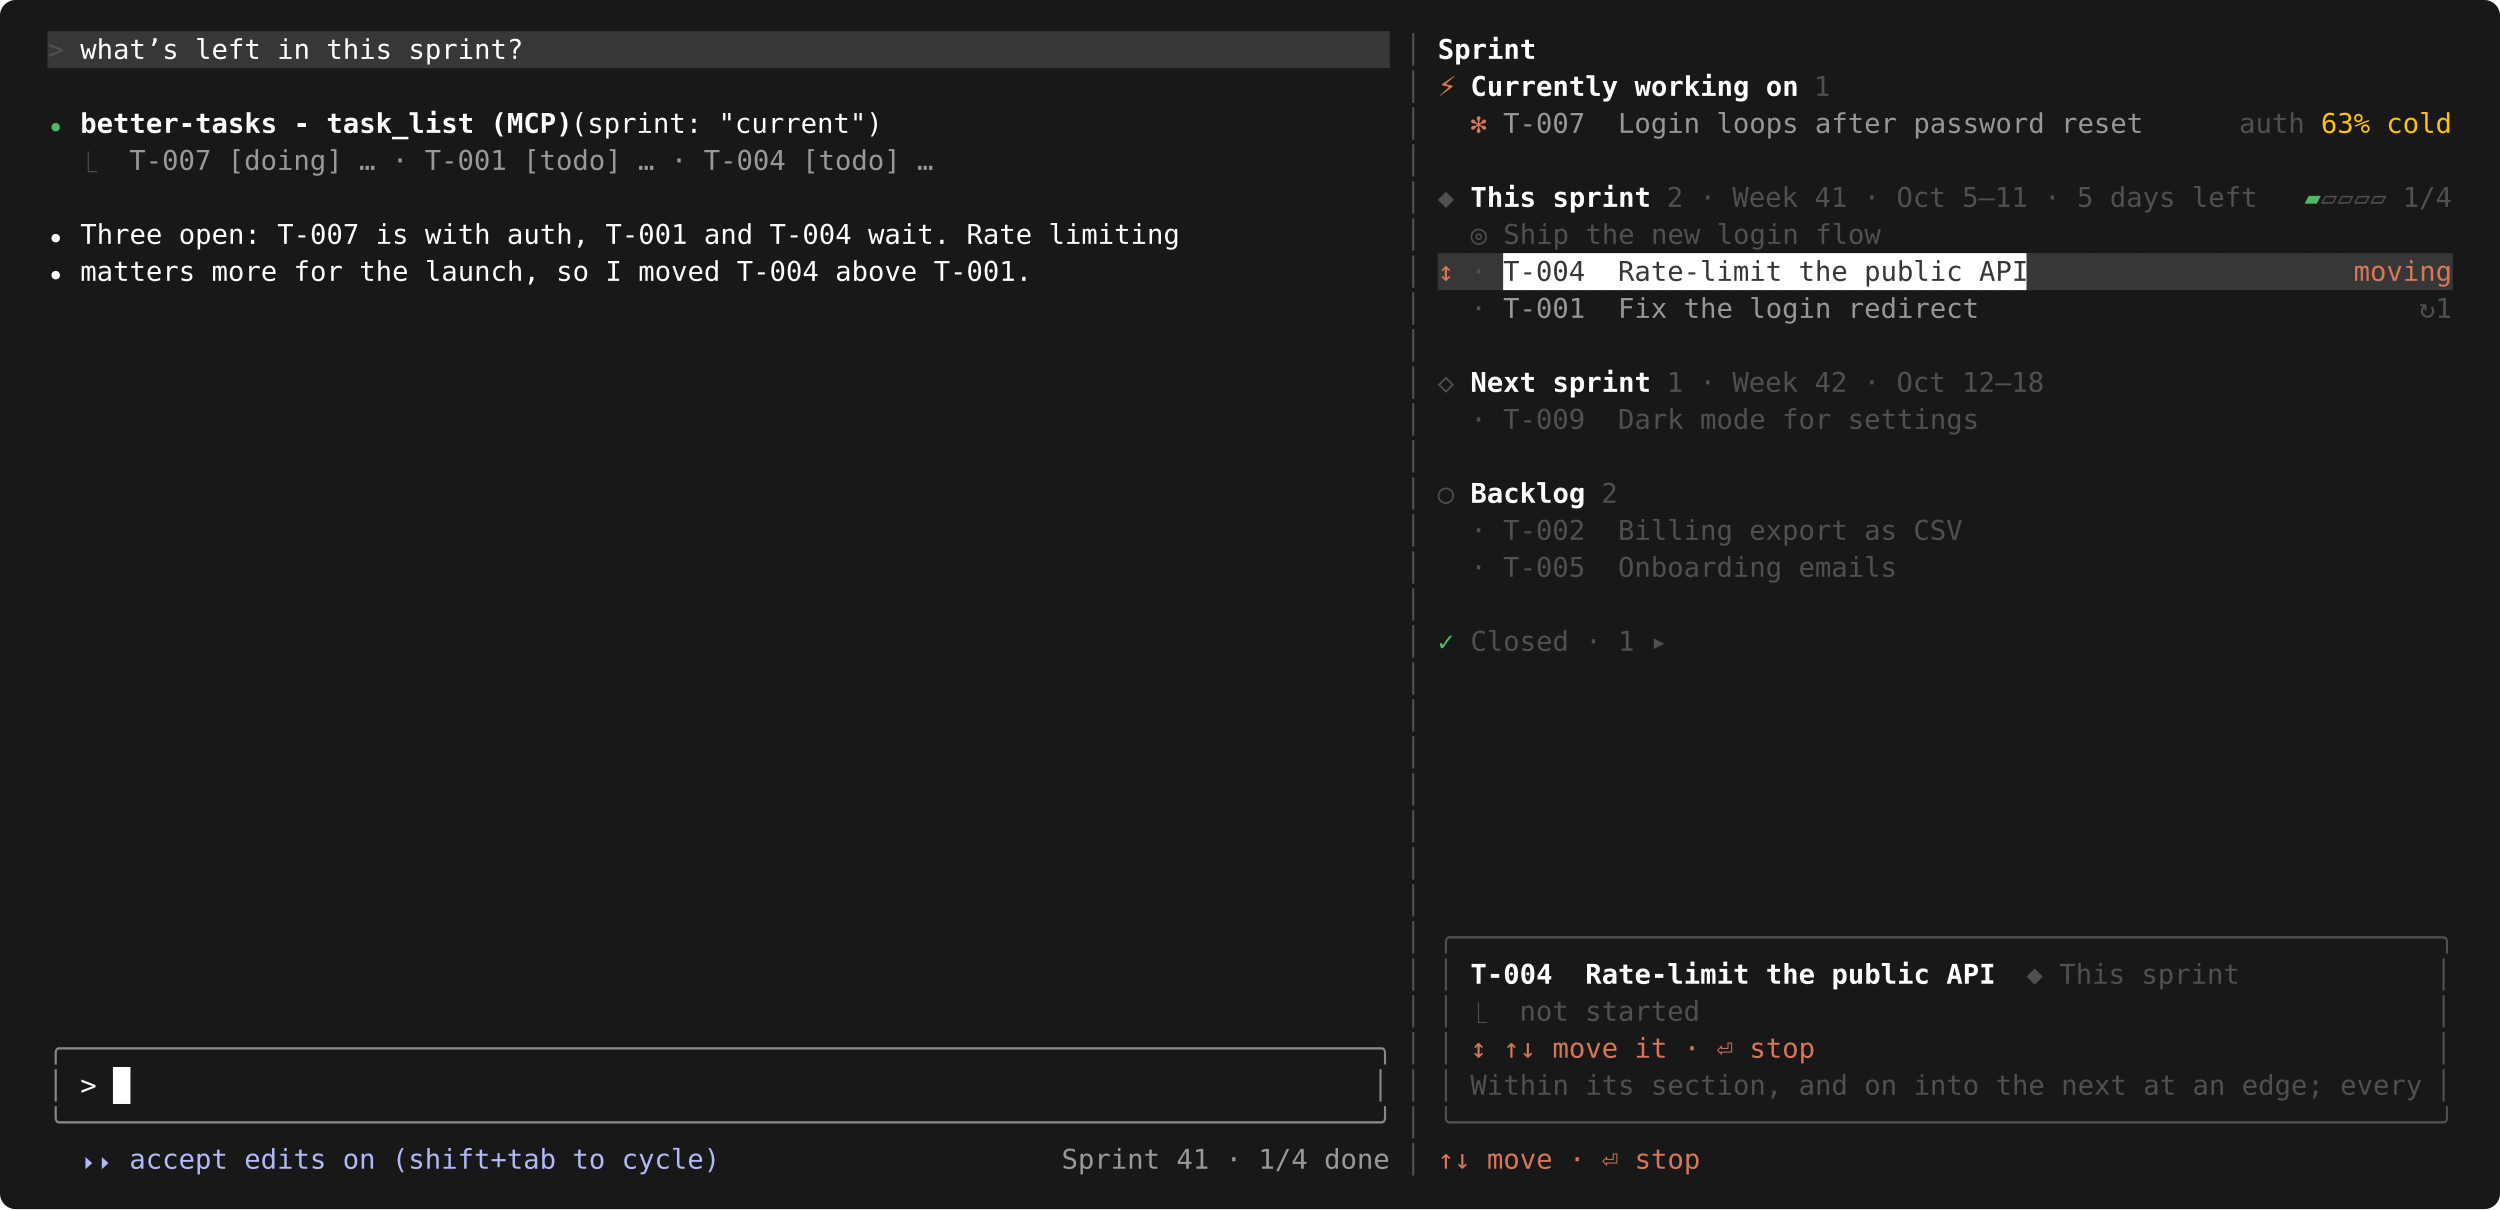
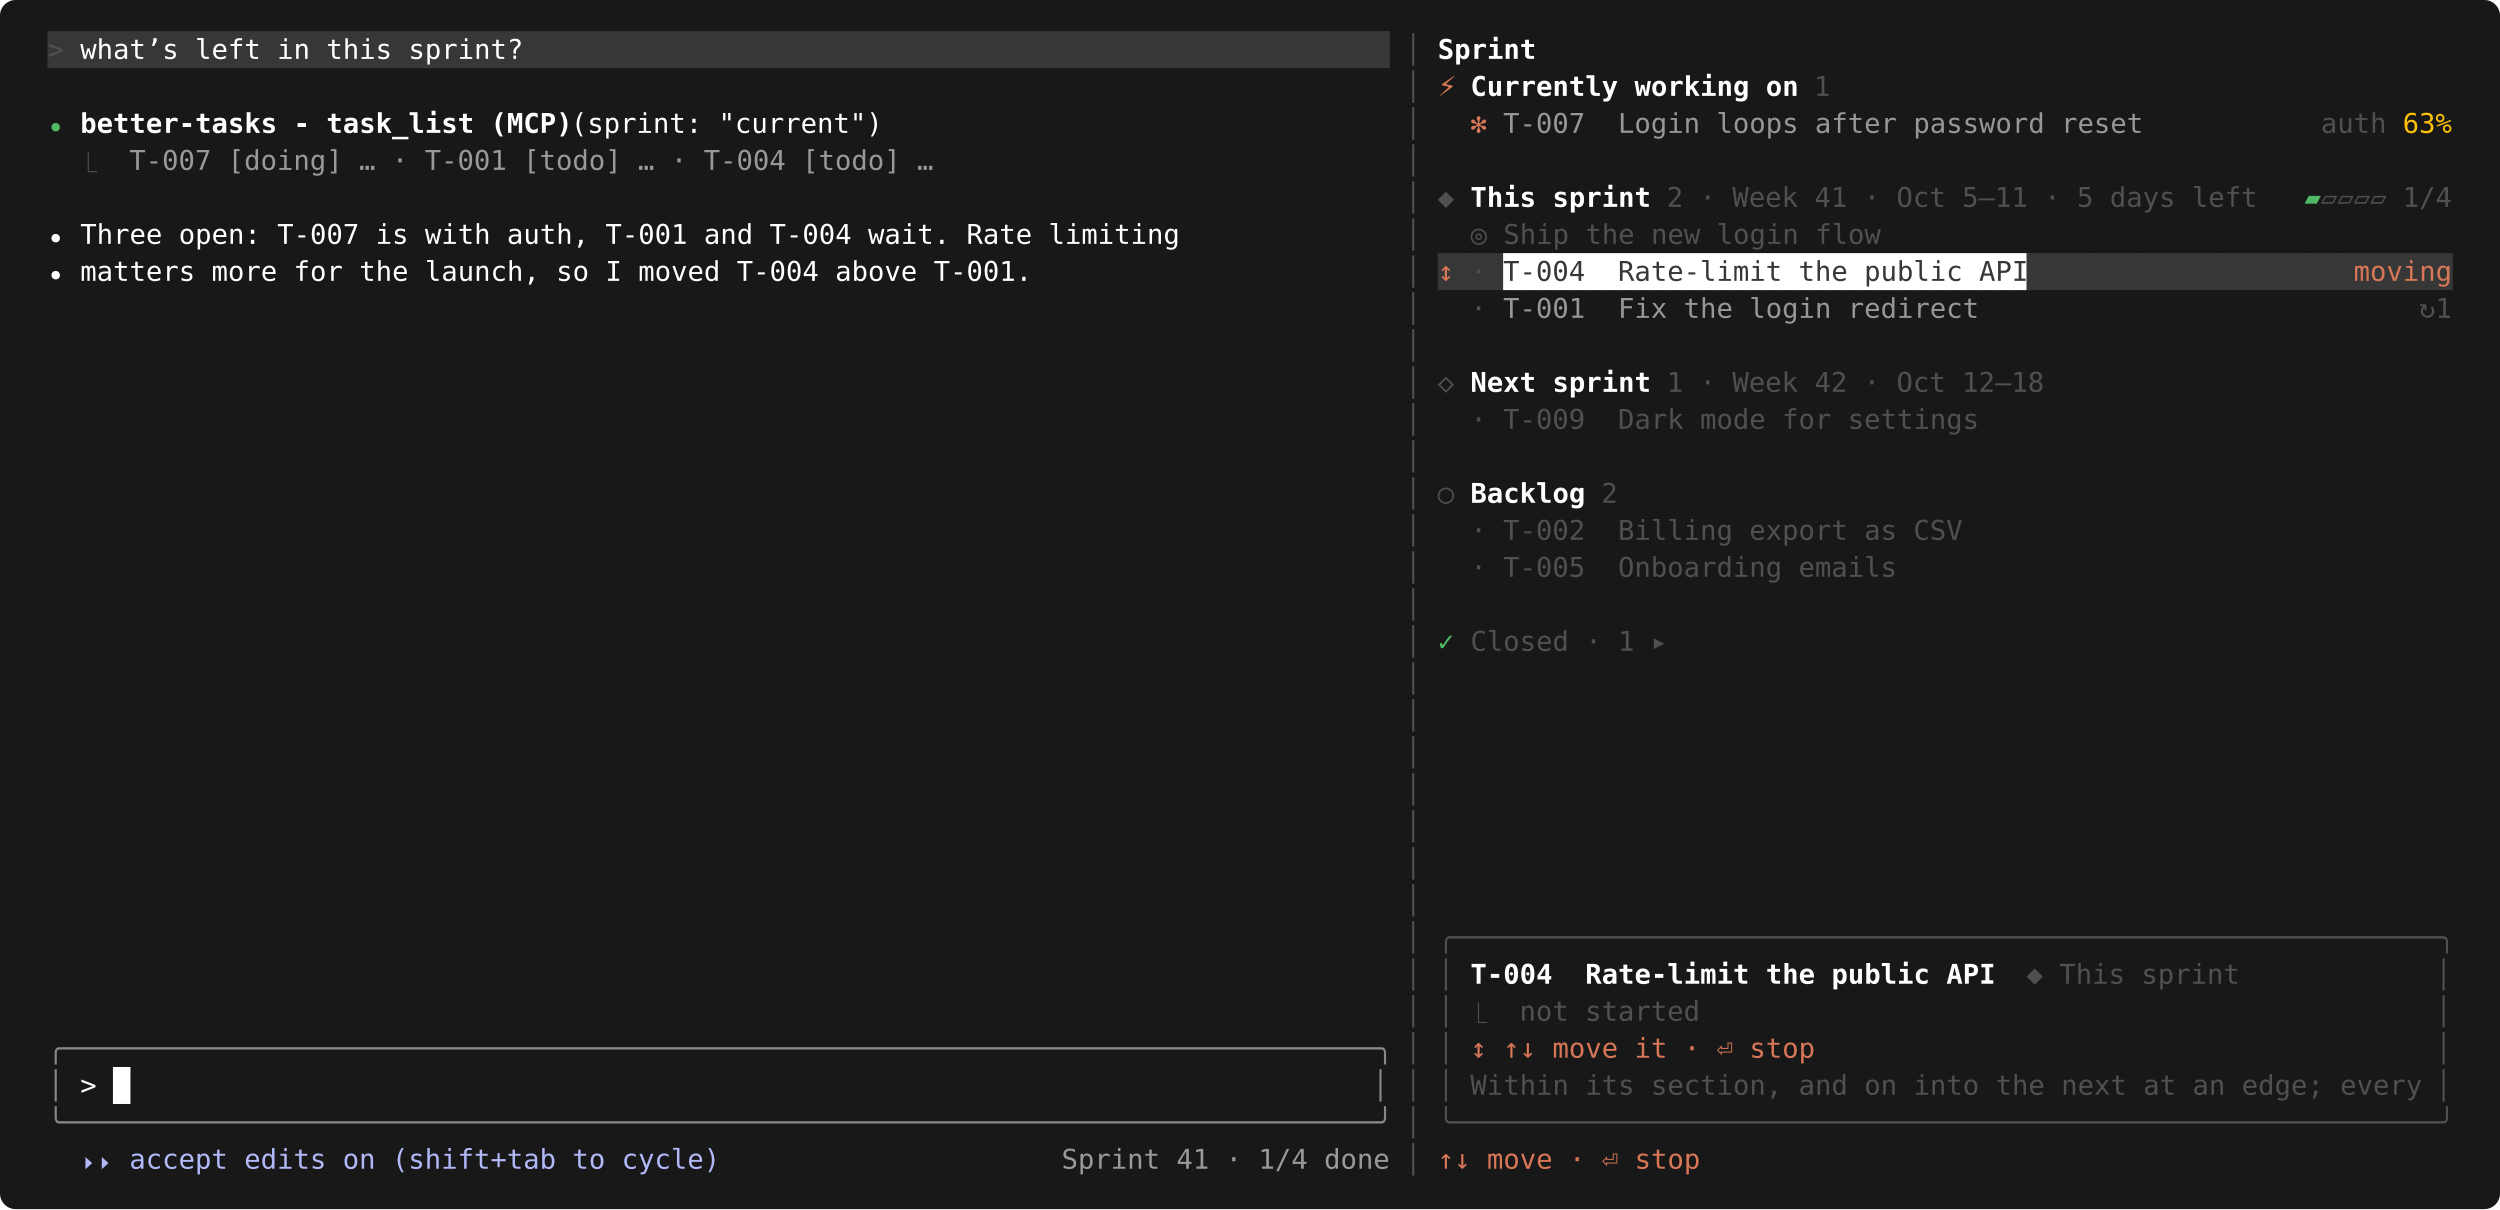
<svg xmlns="http://www.w3.org/2000/svg" width="1284" height="621" viewBox="0 0 1284 621" font-family="JetBrains Mono, SF Mono, Menlo, Consolas, monospace" font-size="14">
  <rect width="100%" height="100%" rx="8" fill="rgb(24,24,24)" />
  <rect x="24.4" y="16" width="9" height="19" fill="rgb(55,55,55)" />
  <rect x="32.8" y="16" width="9" height="19" fill="rgb(55,55,55)" />
  <rect x="41.2" y="16" width="9" height="19" fill="rgb(55,55,55)" />
  <rect x="49.6" y="16" width="9" height="19" fill="rgb(55,55,55)" />
  <rect x="58.0" y="16" width="9" height="19" fill="rgb(55,55,55)" />
  <rect x="66.4" y="16" width="9" height="19" fill="rgb(55,55,55)" />
  <rect x="74.8" y="16" width="9" height="19" fill="rgb(55,55,55)" />
  <rect x="83.2" y="16" width="9" height="19" fill="rgb(55,55,55)" />
  <rect x="91.6" y="16" width="9" height="19" fill="rgb(55,55,55)" />
  <rect x="100.0" y="16" width="9" height="19" fill="rgb(55,55,55)" />
  <rect x="108.4" y="16" width="9" height="19" fill="rgb(55,55,55)" />
  <rect x="116.8" y="16" width="9" height="19" fill="rgb(55,55,55)" />
  <rect x="125.2" y="16" width="9" height="19" fill="rgb(55,55,55)" />
  <rect x="133.6" y="16" width="9" height="19" fill="rgb(55,55,55)" />
  <rect x="142.0" y="16" width="9" height="19" fill="rgb(55,55,55)" />
  <rect x="150.4" y="16" width="9" height="19" fill="rgb(55,55,55)" />
  <rect x="158.8" y="16" width="9" height="19" fill="rgb(55,55,55)" />
  <rect x="167.2" y="16" width="9" height="19" fill="rgb(55,55,55)" />
  <rect x="175.6" y="16" width="9" height="19" fill="rgb(55,55,55)" />
  <rect x="184.0" y="16" width="9" height="19" fill="rgb(55,55,55)" />
  <rect x="192.4" y="16" width="9" height="19" fill="rgb(55,55,55)" />
  <rect x="200.8" y="16" width="9" height="19" fill="rgb(55,55,55)" />
  <rect x="209.2" y="16" width="9" height="19" fill="rgb(55,55,55)" />
  <rect x="217.6" y="16" width="9" height="19" fill="rgb(55,55,55)" />
  <rect x="226.0" y="16" width="9" height="19" fill="rgb(55,55,55)" />
  <rect x="234.4" y="16" width="9" height="19" fill="rgb(55,55,55)" />
  <rect x="242.8" y="16" width="9" height="19" fill="rgb(55,55,55)" />
  <rect x="251.2" y="16" width="9" height="19" fill="rgb(55,55,55)" />
  <rect x="259.6" y="16" width="9" height="19" fill="rgb(55,55,55)" />
  <rect x="268.0" y="16" width="9" height="19" fill="rgb(55,55,55)" />
  <rect x="276.4" y="16" width="9" height="19" fill="rgb(55,55,55)" />
  <rect x="284.8" y="16" width="9" height="19" fill="rgb(55,55,55)" />
  <rect x="293.2" y="16" width="9" height="19" fill="rgb(55,55,55)" />
  <rect x="301.6" y="16" width="9" height="19" fill="rgb(55,55,55)" />
  <rect x="310.0" y="16" width="9" height="19" fill="rgb(55,55,55)" />
  <rect x="318.4" y="16" width="9" height="19" fill="rgb(55,55,55)" />
  <rect x="326.8" y="16" width="9" height="19" fill="rgb(55,55,55)" />
  <rect x="335.2" y="16" width="9" height="19" fill="rgb(55,55,55)" />
  <rect x="343.6" y="16" width="9" height="19" fill="rgb(55,55,55)" />
  <rect x="352.0" y="16" width="9" height="19" fill="rgb(55,55,55)" />
  <rect x="360.4" y="16" width="9" height="19" fill="rgb(55,55,55)" />
  <rect x="368.8" y="16" width="9" height="19" fill="rgb(55,55,55)" />
  <rect x="377.2" y="16" width="9" height="19" fill="rgb(55,55,55)" />
  <rect x="385.6" y="16" width="9" height="19" fill="rgb(55,55,55)" />
  <rect x="394.0" y="16" width="9" height="19" fill="rgb(55,55,55)" />
  <rect x="402.4" y="16" width="9" height="19" fill="rgb(55,55,55)" />
  <rect x="410.8" y="16" width="9" height="19" fill="rgb(55,55,55)" />
  <rect x="419.2" y="16" width="9" height="19" fill="rgb(55,55,55)" />
  <rect x="427.6" y="16" width="9" height="19" fill="rgb(55,55,55)" />
  <rect x="436.0" y="16" width="9" height="19" fill="rgb(55,55,55)" />
  <rect x="444.4" y="16" width="9" height="19" fill="rgb(55,55,55)" />
  <rect x="452.8" y="16" width="9" height="19" fill="rgb(55,55,55)" />
  <rect x="461.2" y="16" width="9" height="19" fill="rgb(55,55,55)" />
  <rect x="469.6" y="16" width="9" height="19" fill="rgb(55,55,55)" />
  <rect x="478.0" y="16" width="9" height="19" fill="rgb(55,55,55)" />
  <rect x="486.4" y="16" width="9" height="19" fill="rgb(55,55,55)" />
  <rect x="494.8" y="16" width="9" height="19" fill="rgb(55,55,55)" />
  <rect x="503.2" y="16" width="9" height="19" fill="rgb(55,55,55)" />
  <rect x="511.6" y="16" width="9" height="19" fill="rgb(55,55,55)" />
  <rect x="520.0" y="16" width="9" height="19" fill="rgb(55,55,55)" />
  <rect x="528.4" y="16" width="9" height="19" fill="rgb(55,55,55)" />
  <rect x="536.8" y="16" width="9" height="19" fill="rgb(55,55,55)" />
  <rect x="545.2" y="16" width="9" height="19" fill="rgb(55,55,55)" />
  <rect x="553.6" y="16" width="9" height="19" fill="rgb(55,55,55)" />
  <rect x="562.0" y="16" width="9" height="19" fill="rgb(55,55,55)" />
  <rect x="570.4" y="16" width="9" height="19" fill="rgb(55,55,55)" />
  <rect x="578.8" y="16" width="9" height="19" fill="rgb(55,55,55)" />
  <rect x="587.2" y="16" width="9" height="19" fill="rgb(55,55,55)" />
  <rect x="595.6" y="16" width="9" height="19" fill="rgb(55,55,55)" />
  <rect x="604.0" y="16" width="9" height="19" fill="rgb(55,55,55)" />
  <rect x="612.4" y="16" width="9" height="19" fill="rgb(55,55,55)" />
  <rect x="620.8" y="16" width="9" height="19" fill="rgb(55,55,55)" />
  <rect x="629.2" y="16" width="9" height="19" fill="rgb(55,55,55)" />
  <rect x="637.6" y="16" width="9" height="19" fill="rgb(55,55,55)" />
  <rect x="646.0" y="16" width="9" height="19" fill="rgb(55,55,55)" />
  <rect x="654.4" y="16" width="9" height="19" fill="rgb(55,55,55)" />
  <rect x="662.8" y="16" width="9" height="19" fill="rgb(55,55,55)" />
  <rect x="671.2" y="16" width="9" height="19" fill="rgb(55,55,55)" />
  <rect x="679.6" y="16" width="9" height="19" fill="rgb(55,55,55)" />
  <rect x="688.0" y="16" width="9" height="19" fill="rgb(55,55,55)" />
  <rect x="696.4" y="16" width="9" height="19" fill="rgb(55,55,55)" />
  <rect x="704.8" y="16" width="9" height="19" fill="rgb(55,55,55)" />
  <text x="24.4" y="30.25" fill="rgb(80,80,80)" textLength="16.8" xml:space="preserve">&gt; </text>
  <text x="41.2" y="30.25" fill="rgb(255,255,255)" textLength="226.8" xml:space="preserve">what’s left in this sprint?</text>
  <text x="721.6" y="30.25" fill="rgb(80,80,80)" textLength="8.4" xml:space="preserve">│</text>
  <text x="730.0" y="30.25" fill="rgb(255,255,255)" font-weight="bold" textLength="67.2" xml:space="preserve"> Sprint </text>
  <text x="721.6" y="49.25" fill="rgb(80,80,80)" textLength="8.4" xml:space="preserve">│</text>
  <text x="738.4" y="49.25" fill="rgb(215,119,87)" textLength="16.8" xml:space="preserve">⚡ </text>
  <text x="755.2" y="49.25" fill="rgb(255,255,255)" font-weight="bold" textLength="168.0" xml:space="preserve">Currently working on</text>
  <text x="923.2" y="49.25" fill="rgb(80,80,80)" textLength="16.8" xml:space="preserve"> 1</text>
  <text x="24.4" y="68.25" fill="rgb(78,186,101)" textLength="16.8" xml:space="preserve">⏺ </text>
  <text x="41.2" y="68.25" fill="rgb(255,255,255)" font-weight="bold" textLength="252.0" xml:space="preserve">better-tasks - task_list (MCP)</text>
  <text x="293.2" y="68.25" fill="rgb(255,255,255)" textLength="159.6" xml:space="preserve">(sprint: "current")</text>
  <text x="721.6" y="68.25" fill="rgb(80,80,80)" textLength="8.4" xml:space="preserve">│</text>
  <text x="755.2" y="68.25" fill="rgb(215,119,87)" textLength="8.4" xml:space="preserve">✻</text>
  <text x="772.0" y="68.25" fill="rgb(255,255,255)" opacity="0.55" textLength="327.6" xml:space="preserve">T-007  Login loops after password reset</text>
-   <text x="1150.0" y="68.25" fill="rgb(80,80,80)" textLength="33.6" xml:space="preserve">auth</text>
-   <text x="1192.0" y="68.25" fill="rgb(255,193,7)" textLength="25.2" xml:space="preserve">63%</text>
-   <text x="1225.6" y="68.25" fill="rgb(255,193,7)" textLength="33.6" xml:space="preserve">cold</text>
+   <text x="1192.0" y="68.25" fill="rgb(80,80,80)" textLength="33.6" xml:space="preserve">auth</text>
+   <text x="1234.0" y="68.25" fill="rgb(255,193,7)" textLength="25.2" xml:space="preserve">63%</text>
  <text x="24.4" y="87.25" fill="rgb(80,80,80)" textLength="42.0" xml:space="preserve">  ⎿  </text>
  <text x="66.4" y="87.25" fill="rgb(153,153,153)" textLength="411.6" xml:space="preserve">T-007 [doing] … · T-001 [todo] … · T-004 [todo] …</text>
  <text x="721.6" y="87.25" fill="rgb(80,80,80)" textLength="8.4" xml:space="preserve">│</text>
  <text x="721.6" y="106.25" fill="rgb(80,80,80)" textLength="8.4" xml:space="preserve">│</text>
  <text x="738.4" y="106.25" fill="rgb(80,80,80)" textLength="16.8" xml:space="preserve">◆ </text>
  <text x="755.2" y="106.25" fill="rgb(255,255,255)" font-weight="bold" textLength="92.4" xml:space="preserve">This sprint</text>
  <text x="847.6" y="106.25" fill="rgb(80,80,80)" textLength="310.8" xml:space="preserve"> 2 · Week 41 · Oct 5–11 · 5 days left</text>
  <text x="1183.6" y="106.25" fill="rgb(78,186,101)" textLength="8.4" xml:space="preserve">▰</text>
  <text x="1192.0" y="106.25" fill="rgb(80,80,80)" textLength="33.6" xml:space="preserve">▱▱▱▱</text>
  <text x="1234.0" y="106.25" fill="rgb(80,80,80)" textLength="25.2" xml:space="preserve">1/4</text>
  <text x="24.4" y="125.25" fill="rgb(255,255,255)" textLength="579.6" xml:space="preserve">⏺ Three open: T-007 is with auth, T-001 and T-004 wait. Rate limiting</text>
  <text x="721.6" y="125.25" fill="rgb(80,80,80)" textLength="8.4" xml:space="preserve">│</text>
  <text x="738.4" y="125.25" fill="rgb(80,80,80)" textLength="226.8" xml:space="preserve">  ◎ Ship the new login flow</text>
  <rect x="738.4" y="130" width="9" height="19" fill="rgb(55,55,55)" />
  <rect x="746.8" y="130" width="9" height="19" fill="rgb(55,55,55)" />
  <rect x="755.2" y="130" width="9" height="19" fill="rgb(55,55,55)" />
  <rect x="763.6" y="130" width="9" height="19" fill="rgb(55,55,55)" />
  <rect x="772.0" y="130" width="9" height="19" fill="rgb(255,255,255)" />
  <rect x="780.4" y="130" width="9" height="19" fill="rgb(255,255,255)" />
  <rect x="788.8" y="130" width="9" height="19" fill="rgb(255,255,255)" />
  <rect x="797.2" y="130" width="9" height="19" fill="rgb(255,255,255)" />
  <rect x="805.6" y="130" width="9" height="19" fill="rgb(255,255,255)" />
  <rect x="814.0" y="130" width="9" height="19" fill="rgb(255,255,255)" />
  <rect x="822.4" y="130" width="9" height="19" fill="rgb(255,255,255)" />
  <rect x="830.8" y="130" width="9" height="19" fill="rgb(255,255,255)" />
  <rect x="839.2" y="130" width="9" height="19" fill="rgb(255,255,255)" />
  <rect x="847.6" y="130" width="9" height="19" fill="rgb(255,255,255)" />
  <rect x="856.0" y="130" width="9" height="19" fill="rgb(255,255,255)" />
  <rect x="864.4" y="130" width="9" height="19" fill="rgb(255,255,255)" />
  <rect x="872.8" y="130" width="9" height="19" fill="rgb(255,255,255)" />
  <rect x="881.2" y="130" width="9" height="19" fill="rgb(255,255,255)" />
  <rect x="889.6" y="130" width="9" height="19" fill="rgb(255,255,255)" />
  <rect x="898.0" y="130" width="9" height="19" fill="rgb(255,255,255)" />
  <rect x="906.4" y="130" width="9" height="19" fill="rgb(255,255,255)" />
  <rect x="914.8" y="130" width="9" height="19" fill="rgb(255,255,255)" />
  <rect x="923.2" y="130" width="9" height="19" fill="rgb(255,255,255)" />
  <rect x="931.6" y="130" width="9" height="19" fill="rgb(255,255,255)" />
  <rect x="940.0" y="130" width="9" height="19" fill="rgb(255,255,255)" />
  <rect x="948.4" y="130" width="9" height="19" fill="rgb(255,255,255)" />
  <rect x="956.8" y="130" width="9" height="19" fill="rgb(255,255,255)" />
  <rect x="965.2" y="130" width="9" height="19" fill="rgb(255,255,255)" />
  <rect x="973.6" y="130" width="9" height="19" fill="rgb(255,255,255)" />
  <rect x="982.0" y="130" width="9" height="19" fill="rgb(255,255,255)" />
  <rect x="990.4" y="130" width="9" height="19" fill="rgb(255,255,255)" />
  <rect x="998.8" y="130" width="9" height="19" fill="rgb(255,255,255)" />
  <rect x="1007.2" y="130" width="9" height="19" fill="rgb(255,255,255)" />
  <rect x="1015.6" y="130" width="9" height="19" fill="rgb(255,255,255)" />
  <rect x="1024.0" y="130" width="9" height="19" fill="rgb(255,255,255)" />
  <rect x="1032.4" y="130" width="9" height="19" fill="rgb(255,255,255)" />
  <rect x="1040.8" y="130" width="9" height="19" fill="rgb(55,55,55)" />
  <rect x="1049.2" y="130" width="9" height="19" fill="rgb(55,55,55)" />
  <rect x="1057.6" y="130" width="9" height="19" fill="rgb(55,55,55)" />
  <rect x="1066.0" y="130" width="9" height="19" fill="rgb(55,55,55)" />
  <rect x="1074.4" y="130" width="9" height="19" fill="rgb(55,55,55)" />
  <rect x="1082.8" y="130" width="9" height="19" fill="rgb(55,55,55)" />
  <rect x="1091.2" y="130" width="9" height="19" fill="rgb(55,55,55)" />
  <rect x="1099.6" y="130" width="9" height="19" fill="rgb(55,55,55)" />
  <rect x="1108.0" y="130" width="9" height="19" fill="rgb(55,55,55)" />
  <rect x="1116.4" y="130" width="9" height="19" fill="rgb(55,55,55)" />
  <rect x="1124.8" y="130" width="9" height="19" fill="rgb(55,55,55)" />
  <rect x="1133.2" y="130" width="9" height="19" fill="rgb(55,55,55)" />
  <rect x="1141.6" y="130" width="9" height="19" fill="rgb(55,55,55)" />
  <rect x="1150.0" y="130" width="9" height="19" fill="rgb(55,55,55)" />
  <rect x="1158.4" y="130" width="9" height="19" fill="rgb(55,55,55)" />
  <rect x="1166.8" y="130" width="9" height="19" fill="rgb(55,55,55)" />
  <rect x="1175.2" y="130" width="9" height="19" fill="rgb(55,55,55)" />
  <rect x="1183.6" y="130" width="9" height="19" fill="rgb(55,55,55)" />
  <rect x="1192.0" y="130" width="9" height="19" fill="rgb(55,55,55)" />
  <rect x="1200.4" y="130" width="9" height="19" fill="rgb(55,55,55)" />
  <rect x="1208.8" y="130" width="9" height="19" fill="rgb(55,55,55)" />
  <rect x="1217.2" y="130" width="9" height="19" fill="rgb(55,55,55)" />
  <rect x="1225.6" y="130" width="9" height="19" fill="rgb(55,55,55)" />
  <rect x="1234.0" y="130" width="9" height="19" fill="rgb(55,55,55)" />
  <rect x="1242.4" y="130" width="9" height="19" fill="rgb(55,55,55)" />
  <rect x="1250.8" y="130" width="9" height="19" fill="rgb(55,55,55)" />
  <text x="24.4" y="144.25" fill="rgb(255,255,255)" textLength="504.0" xml:space="preserve">⏺ matters more for the launch, so I moved T-004 above T-001.</text>
  <text x="721.6" y="144.25" fill="rgb(80,80,80)" textLength="8.4" xml:space="preserve">│</text>
  <text x="738.4" y="144.25" fill="rgb(215,119,87)" textLength="8.4" xml:space="preserve">↕</text>
  <text x="755.2" y="144.25" fill="rgb(80,80,80)" textLength="8.4" xml:space="preserve">·</text>
  <text x="772.0" y="144.25" fill="rgb(55,55,55)" textLength="268.8" xml:space="preserve">T-004  Rate-limit the public API</text>
  <text x="1208.8" y="144.25" fill="rgb(215,119,87)" textLength="50.4" xml:space="preserve">moving</text>
  <text x="721.6" y="163.25" fill="rgb(80,80,80)" textLength="8.4" xml:space="preserve">│</text>
  <text x="755.2" y="163.25" fill="rgb(80,80,80)" textLength="8.4" xml:space="preserve">·</text>
  <text x="772.0" y="163.25" fill="rgb(255,255,255)" opacity="0.55" textLength="243.6" xml:space="preserve">T-001  Fix the login redirect</text>
  <text x="1242.4" y="163.25" fill="rgb(80,80,80)" textLength="16.8" xml:space="preserve">↻1</text>
  <text x="721.6" y="182.25" fill="rgb(80,80,80)" textLength="8.4" xml:space="preserve">│</text>
  <text x="721.6" y="201.25" fill="rgb(80,80,80)" textLength="8.4" xml:space="preserve">│</text>
  <text x="738.4" y="201.25" fill="rgb(80,80,80)" textLength="16.8" xml:space="preserve">◇ </text>
  <text x="755.2" y="201.25" fill="rgb(255,255,255)" font-weight="bold" textLength="92.4" xml:space="preserve">Next sprint</text>
  <text x="847.6" y="201.25" fill="rgb(80,80,80)" textLength="201.6" xml:space="preserve"> 1 · Week 42 · Oct 12–18</text>
  <text x="721.6" y="220.25" fill="rgb(80,80,80)" textLength="8.4" xml:space="preserve">│</text>
  <text x="755.2" y="220.25" fill="rgb(80,80,80)" textLength="8.4" xml:space="preserve">·</text>
  <text x="772.0" y="220.25" fill="rgb(80,80,80)" textLength="243.6" xml:space="preserve">T-009  Dark mode for settings</text>
  <text x="721.6" y="239.25" fill="rgb(80,80,80)" textLength="8.4" xml:space="preserve">│</text>
  <text x="721.6" y="258.25" fill="rgb(80,80,80)" textLength="8.4" xml:space="preserve">│</text>
  <text x="738.4" y="258.25" fill="rgb(80,80,80)" textLength="16.8" xml:space="preserve">○ </text>
  <text x="755.2" y="258.25" fill="rgb(255,255,255)" font-weight="bold" textLength="58.8" xml:space="preserve">Backlog</text>
  <text x="814.0" y="258.25" fill="rgb(80,80,80)" textLength="16.8" xml:space="preserve"> 2</text>
  <text x="721.6" y="277.25" fill="rgb(80,80,80)" textLength="8.4" xml:space="preserve">│</text>
  <text x="755.2" y="277.25" fill="rgb(80,80,80)" textLength="8.4" xml:space="preserve">·</text>
  <text x="772.0" y="277.25" fill="rgb(80,80,80)" textLength="235.2" xml:space="preserve">T-002  Billing export as CSV</text>
  <text x="721.6" y="296.25" fill="rgb(80,80,80)" textLength="8.4" xml:space="preserve">│</text>
  <text x="755.2" y="296.25" fill="rgb(80,80,80)" textLength="8.4" xml:space="preserve">·</text>
  <text x="772.0" y="296.25" fill="rgb(80,80,80)" textLength="201.6" xml:space="preserve">T-005  Onboarding emails</text>
  <text x="721.6" y="315.25" fill="rgb(80,80,80)" textLength="8.4" xml:space="preserve">│</text>
  <text x="721.6" y="334.25" fill="rgb(80,80,80)" textLength="8.4" xml:space="preserve">│</text>
  <text x="738.4" y="334.25" fill="rgb(78,186,101)" textLength="8.4" xml:space="preserve">✓</text>
  <text x="755.2" y="334.25" fill="rgb(80,80,80)" textLength="100.8" xml:space="preserve">Closed · 1 ▸</text>
  <text x="721.6" y="353.25" fill="rgb(80,80,80)" textLength="8.4" xml:space="preserve">│</text>
  <text x="721.6" y="372.25" fill="rgb(80,80,80)" textLength="8.4" xml:space="preserve">│</text>
  <text x="721.6" y="391.25" fill="rgb(80,80,80)" textLength="8.4" xml:space="preserve">│</text>
  <text x="721.6" y="410.25" fill="rgb(80,80,80)" textLength="8.4" xml:space="preserve">│</text>
  <text x="721.6" y="429.25" fill="rgb(80,80,80)" textLength="8.4" xml:space="preserve">│</text>
  <text x="721.6" y="448.25" fill="rgb(80,80,80)" textLength="8.4" xml:space="preserve">│</text>
  <text x="721.6" y="467.25" fill="rgb(80,80,80)" textLength="8.4" xml:space="preserve">│</text>
  <text x="721.6" y="486.25" fill="rgb(80,80,80)" textLength="8.4" xml:space="preserve">│</text>
  <text x="738.4" y="486.25" fill="rgb(80,80,80)" textLength="520.8" xml:space="preserve">╭────────────────────────────────────────────────────────────╮</text>
  <text x="721.6" y="505.25" fill="rgb(80,80,80)" textLength="8.4" xml:space="preserve">│</text>
  <text x="738.4" y="505.25" fill="rgb(80,80,80)" textLength="8.4" xml:space="preserve">│</text>
  <text x="755.2" y="505.25" fill="rgb(255,255,255)" font-weight="bold" textLength="268.8" xml:space="preserve">T-004  Rate-limit the public API</text>
  <text x="1040.8" y="505.25" fill="rgb(80,80,80)" textLength="109.2" xml:space="preserve">◆ This sprint</text>
  <text x="1250.8" y="505.25" fill="rgb(80,80,80)" textLength="8.4" xml:space="preserve">│</text>
  <text x="721.6" y="524.25" fill="rgb(80,80,80)" textLength="8.4" xml:space="preserve">│</text>
  <text x="738.4" y="524.25" fill="rgb(80,80,80)" textLength="8.4" xml:space="preserve">│</text>
  <text x="755.2" y="524.25" fill="rgb(80,80,80)" textLength="8.4" xml:space="preserve">⎿</text>
  <text x="780.4" y="524.25" fill="rgb(80,80,80)" textLength="92.4" xml:space="preserve">not started</text>
  <text x="1250.8" y="524.25" fill="rgb(80,80,80)" textLength="8.4" xml:space="preserve">│</text>
  <text x="24.4" y="543.25" fill="rgb(136,136,136)" textLength="688.8" xml:space="preserve">╭────────────────────────────────────────────────────────────────────────────────╮</text>
  <text x="721.6" y="543.25" fill="rgb(80,80,80)" textLength="8.4" xml:space="preserve">│</text>
  <text x="738.4" y="543.25" fill="rgb(80,80,80)" textLength="8.4" xml:space="preserve">│</text>
  <text x="755.2" y="543.25" fill="rgb(215,119,87)" textLength="176.4" xml:space="preserve">↕ ↑↓ move it · ⏎ stop</text>
  <text x="1250.8" y="543.25" fill="rgb(80,80,80)" textLength="8.4" xml:space="preserve">│</text>
  <rect x="58.0" y="548" width="9" height="19" fill="rgb(255,255,255)" />
  <text x="24.4" y="562.25" fill="rgb(136,136,136)" textLength="8.4" xml:space="preserve">│</text>
  <text x="41.2" y="562.25" fill="rgb(255,255,255)" textLength="8.4" xml:space="preserve">&gt;</text>
  <text x="704.8" y="562.25" fill="rgb(136,136,136)" textLength="8.4" xml:space="preserve">│</text>
  <text x="721.6" y="562.25" fill="rgb(80,80,80)" textLength="8.4" xml:space="preserve">│</text>
  <text x="738.4" y="562.25" fill="rgb(80,80,80)" textLength="8.4" xml:space="preserve">│</text>
  <text x="755.2" y="562.25" fill="rgb(80,80,80)" textLength="487.2" xml:space="preserve">Within its section, and on into the next at an edge; every</text>
  <text x="1250.8" y="562.25" fill="rgb(80,80,80)" textLength="8.4" xml:space="preserve">│</text>
  <text x="24.4" y="581.25" fill="rgb(136,136,136)" textLength="688.8" xml:space="preserve">╰────────────────────────────────────────────────────────────────────────────────╯</text>
  <text x="721.6" y="581.25" fill="rgb(80,80,80)" textLength="8.4" xml:space="preserve">│</text>
  <text x="738.4" y="581.25" fill="rgb(80,80,80)" textLength="520.8" xml:space="preserve">╰────────────────────────────────────────────────────────────╯</text>
  <text x="24.4" y="600.25" fill="rgb(177,185,249)" textLength="344.4" xml:space="preserve">  ⏵⏵ accept edits on (shift+tab to cycle)</text>
  <text x="545.2" y="600.25" fill="rgb(153,153,153)" textLength="168.0" xml:space="preserve">Sprint 41 · 1/4 done</text>
  <text x="721.6" y="600.25" fill="rgb(80,80,80)" textLength="8.4" xml:space="preserve">│</text>
  <text x="738.4" y="600.25" fill="rgb(215,119,87)" textLength="134.4" xml:space="preserve">↑↓ move · ⏎ stop</text>
</svg>
